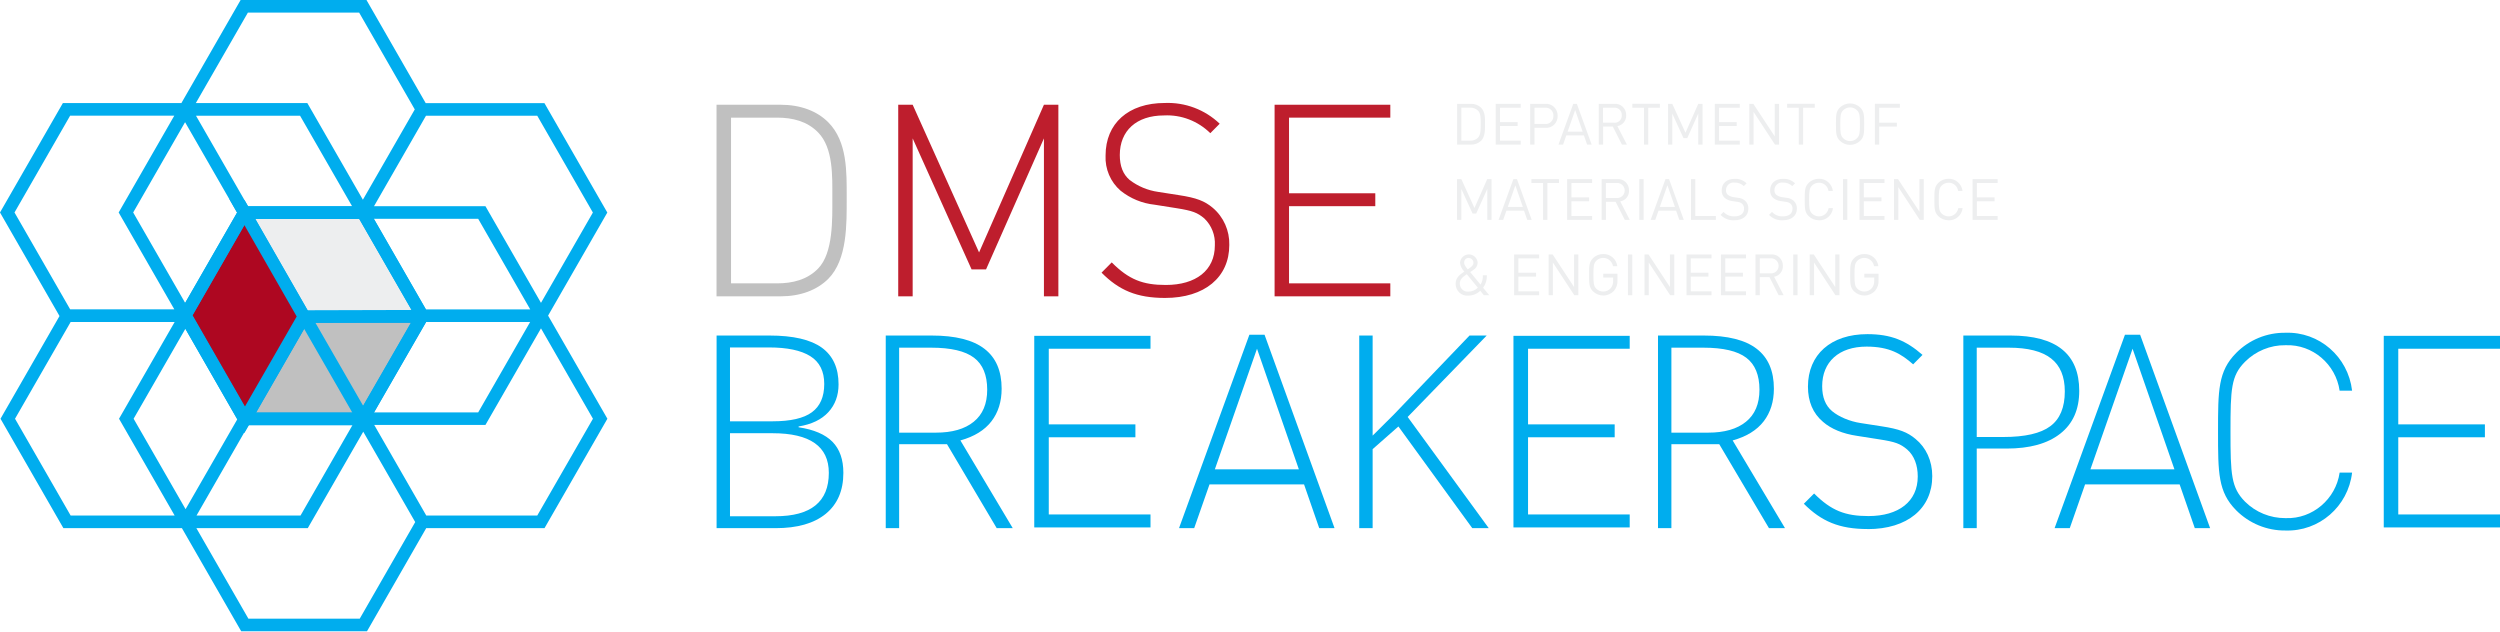
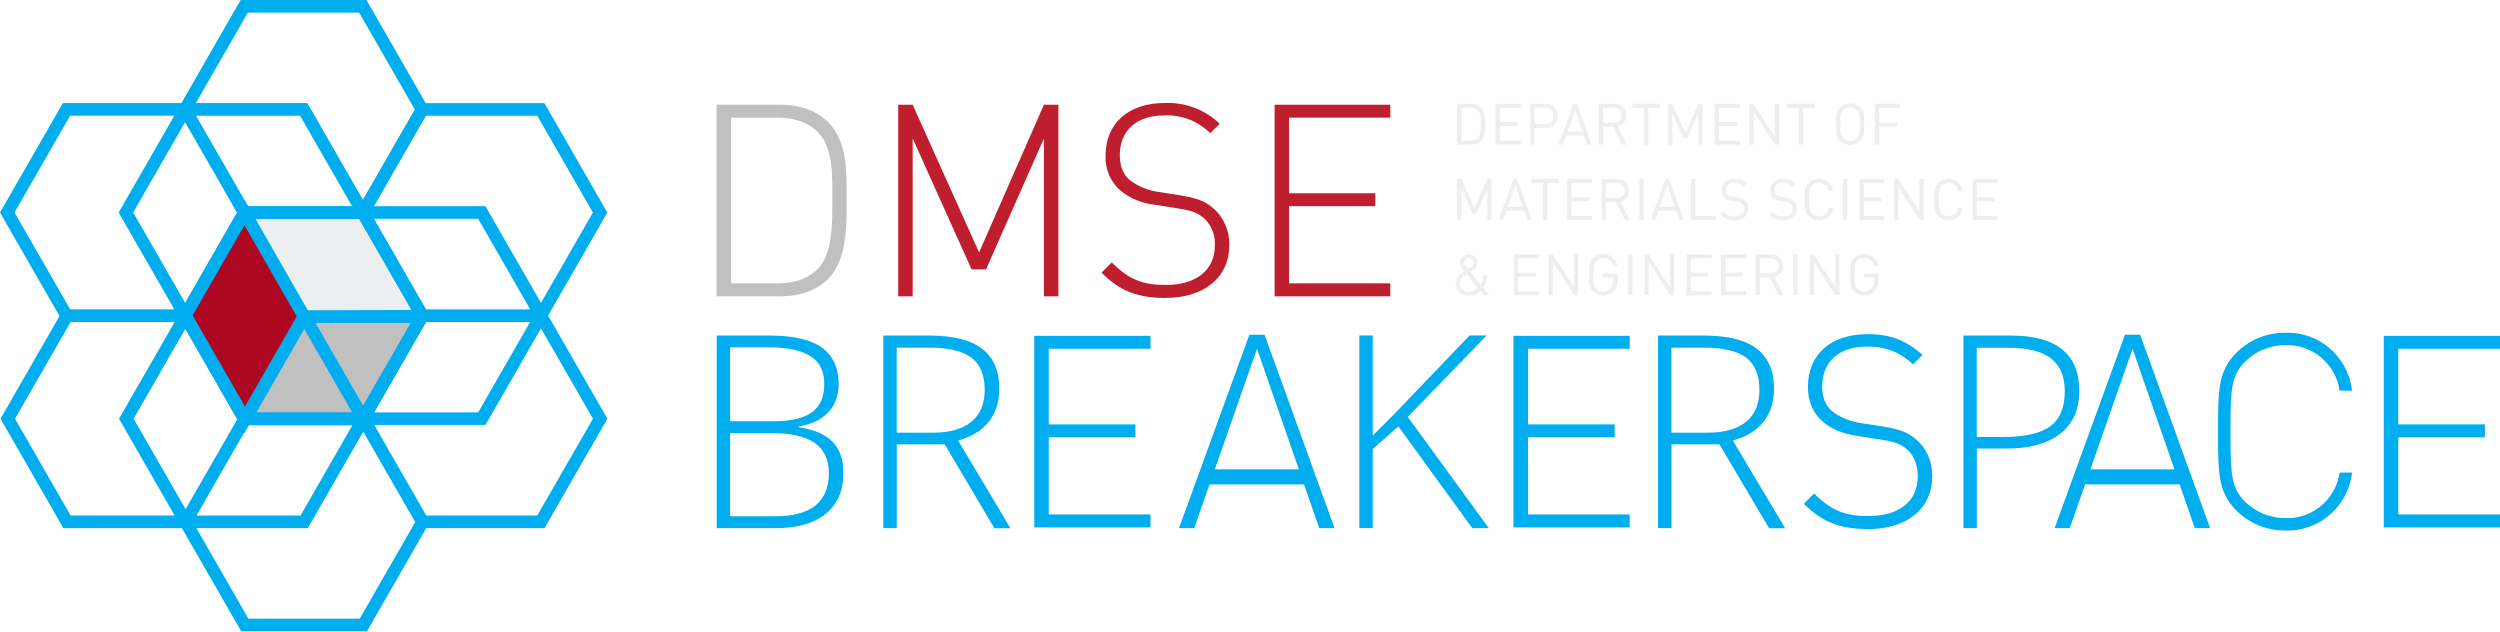
<svg xmlns="http://www.w3.org/2000/svg" id="full_logo" data-name="full logo" viewBox="0 0 341.09 86.13">
  <defs>
    <style>
-       .cls-1, .cls-2, .cls-3, .cls-4, .cls-5, .cls-6 {
-         fill: none;
+       .cls-1 {
+         fill: #ae0721;
      }

-       .cls-7, .cls-8, .cls-9, .cls-10, .cls-11 {
-         fill: #00adee;
+       .cls-1, .cls-2, .cls-3, .cls-4, .cls-5, .cls-6 {
+         stroke-width: 0px;
      }

-       .cls-7, .cls-2 {
-         letter-spacing: 0em;
-       }
- 
-       .cls-8 {
-         letter-spacing: 0em;
-       }
- 
-       .cls-12 {
-         font-family: OpenSans-Light, 'Open Sans';
-         font-size: 36.81px;
-         font-weight: 300;
+       .cls-2 {
+         fill: silver;
      }

      .cls-3 {
-         letter-spacing: .02em;
-       }
- 
-       .cls-9 {
-         letter-spacing: .02em;
+         fill: #be1e2d;
      }

      .cls-4 {
-         letter-spacing: -.02em;
-       }
- 
-       .cls-10 {
-         letter-spacing: -.06em;
-       }
- 
-       .cls-13 {
-         fill: #ae0721;
-       }
- 
-       .cls-13, .cls-14, .cls-15, .cls-16, .cls-17, .cls-11 {
-         stroke-width: 0px;
-       }
- 
-       .cls-14 {
-         fill: silver;
-       }
- 
-       .cls-15 {
-         fill: #be1e2d;
-       }
- 
-       .cls-16 {
        fill: #00a1ed;
      }

-       .cls-17 {
+       .cls-5 {
        fill: #edeeef;
      }

-       .cls-5 {
-         letter-spacing: -.03em;
-       }
- 
      .cls-6 {
-         letter-spacing: -.03em;
+         fill: #00adee;
      }
    </style>
  </defs>
  <g>
-     <polygon class="cls-14" points="33.38 57.26 33.42 57.15 49.53 57.15 57.59 43.19 41.47 43.19 33.38 57.26" />
-     <path class="cls-16" d="M34.93,56.29h14.11l7.06-12.25h-14.14l-7.04,12.25ZM50.03,58.01h-16.61v-.66l-.84-.4.24-.66h.12l8.03-13.97h17.11l.49.86-.24.43-8.3,14.39Z" />
-     <polygon class="cls-17" points="33.34 29 33.34 29 41.47 43.19 57.52 43.14 57.58 43.02 49.52 29 33.34 29" />
-     <path class="cls-11" d="M34.82,29.86l7.14,12.47,14.2-.04-7.14-12.42h-14.2ZM40.97,44.05l-9.69-16.91,2.24,1h16.49l8.56,14.89-.56.97-17.04.05Z" />
-     <polygon class="cls-13" points="33.34 28.99 25.25 43.06 33.38 57.26 41.47 43.18 33.34 28.99" />
-     <path class="cls-11" d="M26.24,43.06l7.14,12.47,7.1-12.35-7.14-12.47-7.1,12.35ZM33.33,59.08l-.71-1.43-8.35-14.58,9.08-15.79,9.12,15.92-9.13,15.89Z" />
-     <path class="cls-11" d="M32.83,0l-8.08,14.06H8.58L0,28.99l8.12,14.13L.07,57.13l8.58,14.93h16.17l8.09,14.07h17.16l8.08-14.07h16.14l8.58-14.93-8.08-14.05v-.02s0-.02,0-.02l8.07-14.04-8.58-14.93h-16.2L50,0h-17.16ZM33.82,1.72h15.18l7.59,13.21-7.08,12.32-7.58-13.19h-15.21l7.1-12.34ZM58.12,15.79h15.18l7.59,13.21-7.08,12.32-7.58-13.19h-15.2l7.09-12.34ZM26.74,15.79h14.2l7.1,12.35h-14.2l-7.1-12.35ZM1.98,28.99l7.59-13.21h14.21l-7.59,13.21,7.59,13.21h-14.21L1.98,28.99ZM18.17,28.99l7.08-12.32,7.09,12.33-7.08,12.32-7.09-12.33ZM51.01,29.85h14.23l7.1,12.36h-14.23l-7.1-12.36ZM26.28,43l7.55-13.13h15.18l7.59,13.21-7.06,12.27-7.31-12.71h-.02s-.01,0-.01,0l-1.49.86,7.35,12.78h-14.17l-7.62-13.27ZM58.12,43.93h14.21l-7.09,12.34h-14.21l7.09-12.34ZM2.05,57.13l7.59-13.2h14.19l-7.59,13.2,7.59,13.21h-14.19l-7.59-13.21ZM51.06,57.98h15.17l7.58-13.18,7.09,12.33-7.6,13.21h-15.14l-7.1-12.36ZM18.23,57.13l7.06-12.27,7.09,12.34-7.06,12.27-7.09-12.34ZM33.9,58h14.19l-7.09,12.34h-14.19l7.09-12.34ZM26.8,72.06h15.19l7.57-13.16,7.09,12.33-7.57,13.18h-15.19l-7.09-12.34Z" />
+     <polygon class="cls-2" points="33.38 57.26 33.42 57.15 49.53 57.15 57.59 43.19 41.47 43.19 33.38 57.26" />
+     <path class="cls-4" d="M34.93,56.29h14.11l7.06-12.25h-14.14l-7.04,12.25ZM50.03,58.01h-16.61v-.66l-.84-.4.24-.66h.12l8.03-13.97h17.11l.49.86-.24.43-8.3,14.39Z" />
+     <polygon class="cls-5" points="33.34 29 33.34 29 41.47 43.19 57.52 43.14 57.58 43.02 49.52 29 33.34 29" />
+     <path class="cls-6" d="M34.82,29.86l7.14,12.47,14.2-.04-7.14-12.42h-14.2ZM40.97,44.05l-9.69-16.91,2.24,1h16.49l8.56,14.89-.56.97-17.04.05Z" />
+     <polygon class="cls-1" points="33.34 28.99 25.25 43.06 33.38 57.26 41.47 43.18 33.34 28.99" />
+     <path class="cls-6" d="M26.24,43.06l7.14,12.47,7.1-12.35-7.14-12.47-7.1,12.35ZM33.33,59.08l-.71-1.43-8.35-14.58,9.08-15.79,9.12,15.92-9.13,15.89Z" />
+     <path class="cls-6" d="M32.83,0l-8.08,14.06H8.58L0,28.99l8.12,14.13L.07,57.13l8.58,14.93h16.17l8.09,14.07h17.16l8.08-14.07h16.14l8.58-14.93-8.08-14.05v-.02s0-.02,0-.02l8.07-14.04-8.58-14.93h-16.2L50,0h-17.16ZM33.82,1.72h15.18l7.59,13.21-7.08,12.32-7.58-13.19h-15.21l7.1-12.34ZM58.12,15.79h15.18l7.59,13.21-7.08,12.32-7.58-13.19h-15.2l7.09-12.34ZM26.74,15.79h14.2l7.1,12.35h-14.2l-7.1-12.35ZM1.98,28.99l7.59-13.21h14.21l-7.59,13.21,7.59,13.21h-14.21L1.98,28.99ZM18.17,28.99l7.08-12.32,7.09,12.33-7.08,12.32-7.09-12.33ZM51.01,29.85h14.23l7.1,12.36h-14.23l-7.1-12.36ZM26.28,43l7.55-13.13h15.18l7.59,13.21-7.06,12.27-7.31-12.71h-.02s-.01,0-.01,0l-1.49.86,7.35,12.78h-14.17l-7.62-13.27ZM58.12,43.93h14.21l-7.09,12.34h-14.21l7.09-12.34ZM2.05,57.13l7.59-13.2h14.19l-7.59,13.2,7.59,13.21h-14.19l-7.59-13.21ZM51.06,57.98h15.17l7.58-13.18,7.09,12.33-7.6,13.21h-15.14l-7.1-12.36ZM18.23,57.13l7.06-12.27,7.09,12.34-7.06,12.27-7.09-12.34ZM33.9,58h14.19l-7.09,12.34h-14.19l7.09-12.34ZM26.8,72.06h15.19l7.57-13.16,7.09,12.33-7.57,13.18h-15.19l-7.09-12.34Z" />
  </g>
  <g>
-     <path class="cls-14" d="M111.62,18.07c-1.5-1.54-3.51-2.02-5.59-2.02h-6.29v22.61h6.29c2.08,0,4.09-.48,5.59-2.02,2.08-2.13,1.94-6.76,1.94-9.65s.15-6.79-1.94-8.92M113.01,38.04c-1.54,1.54-3.8,2.39-6.51,2.39h-8.74V14.29h8.73c2.7,0,4.97.84,6.51,2.39,2.63,2.64,2.52,6.79,2.52,10.32s.11,8.41-2.52,11.05" />
-     <polygon class="cls-15" points="142.43 40.43 142.43 18.88 134.53 36.76 132.56 36.76 124.52 18.88 124.52 40.43 122.55 40.43 122.55 14.29 124.52 14.29 133.58 34.44 142.43 14.29 144.4 14.29 144.4 40.43 142.43 40.43" />
-     <path class="cls-15" d="M158.95,40.65c-3.87,0-6.29-1.06-8.66-3.45l1.39-1.4c2.34,2.35,4.24,3.08,7.38,3.08,4.09,0,6.69-1.98,6.69-5.4.08-1.38-.44-2.72-1.43-3.67-.95-.81-1.64-1.06-3.76-1.4l-3.03-.48c-1.69-.18-3.3-.84-4.64-1.91-1.38-1.19-2.14-2.97-2.05-4.81,0-4.37,3.11-7.16,8.08-7.16,2.77-.11,5.47.9,7.49,2.83l-1.28,1.29c-1.69-1.66-3.97-2.54-6.32-2.42-3.76,0-6.03,2.09-6.03,5.4,0,1.51.44,2.64,1.35,3.41,1.13.86,2.47,1.42,3.88,1.62l2.81.44c2.45.37,3.54.81,4.64,1.73,1.48,1.25,2.31,3.12,2.26,5.07,0,4.41-3.36,7.23-8.77,7.23" />
-     <polygon class="cls-15" points="173.9 40.43 173.9 14.29 189.69 14.29 189.69 16.05 175.87 16.05 175.87 26.37 187.64 26.37 187.64 28.13 175.87 28.13 175.87 38.66 189.69 38.66 189.69 40.43 173.9 40.43" />
-     <path class="cls-17" d="M201.66,15.1c-.29-.28-.68-.43-1.08-.41h-1.2v4.5h1.2c.4.02.79-.12,1.08-.41.38-.4.36-1.23.36-1.91s.02-1.38-.36-1.78M202.07,19.21c-.38.35-.88.54-1.39.52h-1.88v-5.56h1.88c.51-.02,1.01.16,1.39.52.57.58.54,1.43.54,2.2s.03,1.75-.54,2.33" />
-     <polygon class="cls-17" points="204.07 19.73 204.07 14.17 207.48 14.17 207.48 14.7 204.65 14.7 204.65 16.66 207.06 16.66 207.06 17.19 204.65 17.19 204.65 19.19 207.48 19.19 207.48 19.73 204.07 19.73" />
-     <path class="cls-17" d="M210.77,14.7h-1.41v2.21h1.41c.31.04.61-.06.84-.28.23-.21.34-.52.33-.83.02-.31-.1-.61-.33-.83-.23-.21-.53-.31-.84-.27M210.82,17.44h-1.46v2.29h-.59v-5.56h2.05c.45-.04.89.12,1.21.43.32.31.5.75.49,1.2.02.45-.16.89-.48,1.21-.32.31-.77.47-1.21.43" />
-     <path class="cls-17" d="M214.91,15.02l-1.03,2.94h2.05l-1.02-2.94ZM216.54,19.73l-.44-1.26h-2.4l-.44,1.26h-.63l2.02-5.56h.49l2.02,5.56h-.63Z" />
-     <path class="cls-17" d="M220.18,14.7h-1.47v2.04h1.47c.28.04.57-.05.78-.25.21-.2.33-.48.31-.77.01-.29-.1-.57-.31-.77-.21-.2-.5-.29-.78-.25M221.29,19.73l-1.25-2.47h-1.32v2.47h-.59v-5.56h2.11c.43-.04.85.1,1.16.4.31.3.48.71.47,1.15.03.73-.48,1.37-1.2,1.49l1.3,2.52h-.69Z" />
-     <polygon class="cls-17" points="224.88 14.7 224.88 19.73 224.3 19.73 224.3 14.7 222.71 14.7 222.71 14.16 226.47 14.16 226.47 14.7 224.88 14.7" />
-     <polygon class="cls-17" points="231.7 19.73 231.7 15.5 230.2 18.85 229.69 18.85 228.16 15.5 228.16 19.73 227.58 19.73 227.58 14.17 228.16 14.17 229.96 18.11 231.7 14.17 232.29 14.17 232.29 19.73 231.7 19.73" />
-     <polygon class="cls-17" points="233.96 19.73 233.96 14.17 237.37 14.17 237.37 14.7 234.54 14.7 234.54 16.66 236.95 16.66 236.95 17.19 234.54 17.19 234.54 19.19 237.37 19.19 237.37 19.73 233.96 19.73" />
-     <polygon class="cls-17" points="242.17 19.73 239.25 15.27 239.25 19.73 238.67 19.73 238.67 14.17 239.22 14.17 242.14 18.61 242.14 14.17 242.73 14.17 242.73 19.73 242.17 19.73" />
-     <polygon class="cls-17" points="246.01 14.7 246.01 19.73 245.42 19.73 245.42 14.7 243.83 14.7 243.83 14.16 247.6 14.16 247.6 14.7 246.01 14.7" />
-     <path class="cls-17" d="M253.37,15.05c-.52-.53-1.37-.53-1.9,0-.35.36-.39.73-.39,1.9s.04,1.54.39,1.9c.25.26.59.4.95.4s.7-.14.95-.4c.35-.36.39-.73.39-1.9s-.04-1.54-.39-1.9M253.82,19.19c-.78.77-2.03.77-2.81,0-.52-.52-.52-1.07-.52-2.25s0-1.73.52-2.25c.78-.77,2.03-.77,2.81,0,.52.52.52,1.07.52,2.25s0,1.73-.52,2.25" />
-     <polygon class="cls-17" points="256.39 14.7 256.39 16.74 258.8 16.74 258.8 17.27 256.39 17.27 256.39 19.73 255.8 19.73 255.8 14.16 259.21 14.16 259.21 14.7 256.39 14.7" />
-     <polygon class="cls-17" points="202.92 30 202.92 25.78 201.41 29.13 200.91 29.13 199.38 25.78 199.38 30 198.79 30 198.79 24.44 199.38 24.44 201.17 28.38 202.91 24.44 203.5 24.44 203.5 30 202.92 30" />
-     <path class="cls-17" d="M206.75,25.29l-1.03,2.94h2.05l-1.02-2.94ZM208.37,30l-.44-1.26h-2.4l-.44,1.26h-.63l2.02-5.56h.49l2.01,5.56h-.62Z" />
-     <polygon class="cls-17" points="211.12 24.97 211.12 30 210.53 30 210.53 24.97 208.94 24.97 208.94 24.44 212.7 24.44 212.7 24.97 211.12 24.97" />
-     <polygon class="cls-17" points="213.81 30 213.81 24.44 217.22 24.44 217.22 24.97 214.4 24.97 214.4 26.93 216.81 26.93 216.81 27.46 214.4 27.46 214.4 29.47 217.22 29.47 217.22 30 213.81 30" />
-     <path class="cls-17" d="M220.57,24.97h-1.47v2.04h1.47c.38.04.75-.15.95-.48.2-.33.2-.75,0-1.08s-.57-.52-.95-.48M221.68,30l-1.25-2.47h-1.32v2.47h-.59v-5.56h2.11c.43-.04.85.1,1.16.4.31.3.48.71.47,1.15.03.73-.48,1.37-1.2,1.49l1.3,2.52h-.69Z" />
-     <rect class="cls-17" x="223.66" y="24.44" width=".59" height="5.56" />
-     <path class="cls-17" d="M227.49,25.29l-1.03,2.94h2.06l-1.02-2.94ZM229.12,30l-.44-1.26h-2.4l-.44,1.26h-.63l2.02-5.56h.49l2.01,5.56h-.62Z" />
-     <polygon class="cls-17" points="230.71 30 230.71 24.44 231.3 24.44 231.3 29.47 234.11 29.47 234.11 30 230.71 30" />
-     <path class="cls-17" d="M236.63,30.05c-.7.05-1.39-.22-1.88-.73l.4-.41c.38.42.93.64,1.5.61.81,0,1.3-.38,1.3-1.03.02-.26-.08-.51-.26-.69-.2-.17-.46-.26-.72-.27l-.64-.1c-.37-.04-.72-.19-1.01-.42-.29-.27-.44-.65-.42-1.04,0-.94.67-1.57,1.76-1.57.61-.03,1.2.19,1.64.61l-.38.38c-.34-.33-.81-.5-1.28-.48-.29-.04-.59.05-.81.25-.22.2-.35.49-.34.78-.02.24.07.48.25.64.22.16.47.27.74.31l.6.09c.37.02.72.16,1,.39.31.28.48.68.46,1.1,0,.98-.75,1.58-1.9,1.58" />
-     <path class="cls-17" d="M243.24,30.05c-.7.05-1.39-.22-1.88-.73l.4-.41c.38.42.93.64,1.5.61.81,0,1.3-.38,1.3-1.03.02-.26-.08-.51-.26-.69-.2-.17-.46-.26-.72-.27l-.64-.1c-.37-.04-.72-.19-1.01-.42-.29-.27-.44-.65-.42-1.04,0-.94.67-1.57,1.76-1.57.61-.03,1.2.19,1.64.61l-.38.38c-.34-.33-.81-.5-1.28-.48-.29-.04-.59.05-.81.25-.22.2-.35.48-.34.78-.02.24.07.48.25.64.22.16.47.27.74.31l.6.09c.37.02.72.16,1.01.39.31.28.48.68.46,1.1,0,.98-.75,1.58-1.9,1.58" />
-     <path class="cls-17" d="M248.16,30.05c-.53,0-1.03-.2-1.41-.58-.52-.52-.52-1.07-.52-2.25s0-1.73.52-2.25c.37-.38.88-.58,1.41-.58.96-.03,1.79.69,1.91,1.66h-.6c-.09-.65-.65-1.14-1.3-1.12-.36,0-.7.14-.95.39-.35.36-.39.74-.39,1.91s.04,1.55.39,1.9c.36.35.88.48,1.35.33.48-.15.83-.56.92-1.06h.59c-.11.97-.94,1.69-1.91,1.66" />
-     <rect class="cls-17" x="251.45" y="24.44" width=".59" height="5.56" />
-     <polygon class="cls-17" points="253.7 30 253.7 24.44 257.11 24.44 257.11 24.97 254.29 24.97 254.29 26.93 256.7 26.93 256.7 27.46 254.29 27.46 254.29 29.47 257.11 29.47 257.11 30 253.7 30" />
-     <polygon class="cls-17" points="261.92 30 259 25.54 259 30 258.41 30 258.41 24.44 258.96 24.44 261.88 28.88 261.88 24.44 262.47 24.44 262.47 30 261.92 30" />
-     <path class="cls-17" d="M265.85,30.05c-.53,0-1.04-.2-1.41-.58-.52-.52-.52-1.07-.52-2.25s0-1.73.52-2.25c.37-.38.88-.58,1.41-.58.96-.03,1.79.69,1.91,1.66h-.6c-.09-.65-.65-1.14-1.3-1.12-.36,0-.7.14-.95.39-.35.36-.39.74-.39,1.91s.04,1.55.39,1.9c.36.35.88.48,1.35.33.48-.15.83-.56.92-1.06h.59c-.11.97-.94,1.69-1.91,1.66" />
-     <polygon class="cls-17" points="269.13 30 269.13 24.44 272.55 24.44 272.55 24.97 269.72 24.97 269.72 26.93 272.13 26.93 272.13 27.46 269.72 27.46 269.72 29.47 272.55 29.47 272.55 30 269.13 30" />
-     <path class="cls-17" d="M200.4,35.18c-.17,0-.34.06-.46.18-.12.12-.18.29-.18.47,0,.26.13.47.49.92.09-.06.29-.2.29-.2.25-.18.49-.37.49-.69,0-.18-.06-.35-.19-.47-.12-.13-.29-.19-.46-.19M200.11,37.42c-.47.33-.94.64-.94,1.27,0,.31.11.6.34.81.22.21.52.32.82.29.49,0,.95-.19,1.3-.54l-1.51-1.84ZM202.45,40.28l-.49-.61c-.43.43-1.02.66-1.62.66-.45.05-.9-.1-1.23-.41-.33-.31-.52-.75-.51-1.21,0-.84.59-1.26,1.19-1.66-.33-.32-.55-.75-.59-1.21.05-.64.58-1.13,1.21-1.13.63,0,1.16.5,1.2,1.14-.02.42-.25.79-.61.99,0,0-.28.19-.41.28l1.41,1.71c.24-.38.34-.83.31-1.27h.55c.03.61-.15,1.21-.51,1.7l.84,1.02h-.73Z" />
-     <polygon class="cls-17" points="206.58 40.28 206.58 34.72 209.99 34.72 209.99 35.25 207.16 35.25 207.16 37.21 209.57 37.21 209.57 37.74 207.16 37.74 207.16 39.75 209.99 39.75 209.99 40.28 206.58 40.28" />
-     <polygon class="cls-17" points="214.79 40.28 211.87 35.82 211.87 40.28 211.29 40.28 211.29 34.72 211.84 34.72 214.76 39.16 214.76 34.72 215.34 34.72 215.34 40.28 214.79 40.28" />
-     <path class="cls-17" d="M220.2,39.68c-.37.4-.88.63-1.42.64-.54.01-1.06-.2-1.45-.58-.52-.52-.52-1.07-.52-2.25s0-1.73.52-2.25c.37-.38.88-.59,1.41-.58.97-.03,1.8.69,1.92,1.66h-.59c-.09-.5-.44-.91-.92-1.07-.48-.15-1.01-.03-1.36.33-.35.36-.39.73-.39,1.9s.04,1.55.39,1.91c.25.25.59.39.95.39.4,0,.78-.17,1.04-.48.22-.29.33-.64.31-1.01v-.42h-1.35v-.52h1.94v.88c.04.52-.13,1.04-.47,1.44" />
-     <rect class="cls-17" x="222.11" y="34.72" width=".59" height="5.56" />
-     <polygon class="cls-17" points="227.87 40.28 224.95 35.82 224.95 40.28 224.37 40.28 224.37 34.72 224.92 34.72 227.84 39.16 227.84 34.72 228.43 34.72 228.43 40.28 227.87 40.28" />
-     <polygon class="cls-17" points="230.1 40.28 230.1 34.72 233.51 34.72 233.51 35.25 230.68 35.25 230.68 37.21 233.09 37.21 233.09 37.74 230.68 37.74 230.68 39.75 233.51 39.75 233.51 40.28 230.1 40.28" />
-     <polygon class="cls-17" points="234.8 40.28 234.8 34.72 238.22 34.72 238.22 35.25 235.39 35.25 235.39 37.21 237.8 37.21 237.8 37.74 235.39 37.74 235.39 39.75 238.22 39.75 238.22 40.28 234.8 40.28" />
-     <path class="cls-17" d="M241.57,35.25h-1.47v2.04h1.47c.38.04.75-.15.95-.48.2-.33.2-.75,0-1.08-.2-.33-.57-.52-.95-.48M242.67,40.28l-1.25-2.47h-1.32v2.47h-.59v-5.56h2.11c.43-.04.85.1,1.16.4.31.3.48.71.47,1.15.03.73-.48,1.37-1.2,1.49l1.3,2.52h-.69Z" />
-     <rect class="cls-17" x="244.66" y="34.72" width=".59" height="5.56" />
-     <polygon class="cls-17" points="250.42 40.28 247.5 35.82 247.5 40.28 246.91 40.28 246.91 34.72 247.47 34.72 250.39 39.16 250.39 34.72 250.97 34.72 250.97 40.28 250.42 40.28" />
-     <path class="cls-17" d="M255.82,39.68c-.37.4-.88.63-1.42.64-.54.01-1.06-.2-1.45-.58-.52-.52-.52-1.07-.52-2.25s0-1.73.52-2.25c.37-.38.88-.59,1.41-.58.97-.03,1.8.69,1.92,1.66h-.59c-.09-.5-.44-.91-.92-1.07-.48-.15-1.01-.03-1.36.33-.35.36-.39.73-.39,1.9s.04,1.55.39,1.91c.25.25.59.39.95.39.4,0,.78-.17,1.04-.48.22-.29.33-.64.31-1.01v-.42h-1.35v-.52h1.94v.88c.04.52-.13,1.04-.47,1.44" />
+     <path class="cls-2" d="M111.62,18.07c-1.5-1.54-3.51-2.02-5.59-2.02h-6.29v22.61h6.29c2.08,0,4.09-.48,5.59-2.02,2.08-2.13,1.94-6.76,1.94-9.65s.15-6.79-1.94-8.92M113.01,38.04c-1.54,1.54-3.8,2.39-6.51,2.39h-8.74V14.29h8.73c2.7,0,4.97.84,6.51,2.39,2.63,2.64,2.52,6.79,2.52,10.32s.11,8.41-2.52,11.05" />
+     <polygon class="cls-3" points="142.43 40.43 142.43 18.88 134.53 36.76 132.56 36.76 124.52 18.88 124.52 40.43 122.55 40.43 122.55 14.29 124.52 14.29 133.58 34.44 142.43 14.29 144.4 14.29 144.4 40.43 142.43 40.43" />
+     <path class="cls-3" d="M158.95,40.65c-3.87,0-6.29-1.06-8.66-3.45l1.39-1.4c2.34,2.35,4.24,3.08,7.38,3.08,4.09,0,6.69-1.98,6.69-5.4.08-1.38-.44-2.72-1.43-3.67-.95-.81-1.64-1.06-3.76-1.4l-3.03-.48c-1.69-.18-3.3-.84-4.64-1.91-1.38-1.19-2.14-2.97-2.05-4.81,0-4.37,3.11-7.16,8.08-7.16,2.77-.11,5.47.9,7.49,2.83l-1.28,1.29c-1.69-1.66-3.97-2.54-6.32-2.42-3.76,0-6.03,2.09-6.03,5.4,0,1.51.44,2.64,1.35,3.41,1.13.86,2.47,1.42,3.88,1.62l2.81.44c2.45.37,3.54.81,4.64,1.73,1.48,1.25,2.31,3.12,2.26,5.07,0,4.41-3.36,7.23-8.77,7.23" />
+     <polygon class="cls-3" points="173.9 40.43 173.9 14.29 189.69 14.29 189.69 16.05 175.87 16.05 175.87 26.37 187.64 26.37 187.64 28.13 175.87 28.13 175.87 38.66 189.69 38.66 189.69 40.43 173.9 40.43" />
+     <path class="cls-5" d="M201.66,15.1c-.29-.28-.68-.43-1.08-.41h-1.2v4.5h1.2c.4.02.79-.12,1.08-.41.38-.4.36-1.23.36-1.91s.02-1.38-.36-1.78M202.07,19.21c-.38.35-.88.54-1.39.52h-1.88v-5.56h1.88c.51-.02,1.01.16,1.39.52.57.58.54,1.43.54,2.2s.03,1.75-.54,2.33" />
+     <polygon class="cls-5" points="204.07 19.73 204.07 14.17 207.48 14.17 207.48 14.7 204.65 14.7 204.65 16.66 207.06 16.66 207.06 17.19 204.65 17.19 204.65 19.19 207.48 19.19 207.48 19.73 204.07 19.73" />
+     <path class="cls-5" d="M210.77,14.7h-1.41v2.21h1.41c.31.04.61-.06.84-.28.23-.21.34-.52.33-.83.02-.31-.1-.61-.33-.83-.23-.21-.53-.31-.84-.27M210.82,17.44h-1.46v2.29h-.59v-5.56h2.05c.45-.04.89.12,1.21.43.32.31.5.75.49,1.2.02.45-.16.89-.48,1.21-.32.31-.77.47-1.21.43" />
+     <path class="cls-5" d="M214.91,15.02l-1.03,2.94h2.05l-1.02-2.94ZM216.54,19.73l-.44-1.26h-2.4l-.44,1.26h-.63l2.02-5.56h.49l2.02,5.56h-.63Z" />
+     <path class="cls-5" d="M220.18,14.7h-1.47v2.04h1.47c.28.04.57-.05.78-.25.21-.2.33-.48.31-.77.01-.29-.1-.57-.31-.77-.21-.2-.5-.29-.78-.25M221.29,19.73l-1.25-2.47h-1.32v2.47h-.59v-5.56h2.11c.43-.04.85.1,1.16.4.31.3.48.71.47,1.15.03.73-.48,1.37-1.2,1.49l1.3,2.52h-.69Z" />
+     <polygon class="cls-5" points="224.88 14.7 224.88 19.73 224.3 19.73 224.3 14.7 222.71 14.7 222.71 14.16 226.47 14.16 226.47 14.7 224.88 14.7" />
+     <polygon class="cls-5" points="231.7 19.73 231.7 15.5 230.2 18.85 229.69 18.85 228.16 15.5 228.16 19.73 227.58 19.73 227.58 14.17 228.16 14.17 229.96 18.11 231.7 14.17 232.29 14.17 232.29 19.73 231.7 19.73" />
+     <polygon class="cls-5" points="233.96 19.73 233.96 14.17 237.37 14.17 237.37 14.7 234.54 14.7 234.54 16.66 236.95 16.66 236.95 17.19 234.54 17.19 234.54 19.19 237.37 19.19 237.37 19.73 233.96 19.73" />
+     <polygon class="cls-5" points="242.17 19.73 239.25 15.27 239.25 19.73 238.67 19.73 238.67 14.17 239.22 14.17 242.14 18.61 242.14 14.17 242.73 14.17 242.73 19.73 242.17 19.73" />
+     <polygon class="cls-5" points="246.01 14.7 246.01 19.73 245.42 19.73 245.42 14.7 243.83 14.7 243.83 14.16 247.6 14.16 247.6 14.7 246.01 14.7" />
+     <path class="cls-5" d="M253.37,15.05c-.52-.53-1.37-.53-1.9,0-.35.36-.39.73-.39,1.9s.04,1.54.39,1.9c.25.26.59.4.95.4s.7-.14.95-.4c.35-.36.39-.73.39-1.9s-.04-1.54-.39-1.9M253.82,19.19c-.78.77-2.03.77-2.81,0-.52-.52-.52-1.07-.52-2.25s0-1.73.52-2.25c.78-.77,2.03-.77,2.81,0,.52.52.52,1.07.52,2.25s0,1.73-.52,2.25" />
+     <polygon class="cls-5" points="256.39 14.7 256.39 16.74 258.8 16.74 258.8 17.27 256.39 17.27 256.39 19.73 255.8 19.73 255.8 14.16 259.21 14.16 259.21 14.7 256.39 14.7" />
+     <polygon class="cls-5" points="202.92 30 202.92 25.78 201.41 29.13 200.91 29.13 199.38 25.78 199.38 30 198.79 30 198.79 24.44 199.38 24.44 201.17 28.38 202.91 24.44 203.5 24.44 203.5 30 202.92 30" />
+     <path class="cls-5" d="M206.75,25.29l-1.03,2.94h2.05l-1.02-2.94ZM208.37,30l-.44-1.26h-2.4l-.44,1.26h-.63l2.02-5.56h.49l2.01,5.56h-.62Z" />
+     <polygon class="cls-5" points="211.12 24.97 211.12 30 210.53 30 210.53 24.97 208.94 24.97 208.94 24.44 212.7 24.44 212.7 24.97 211.12 24.97" />
+     <polygon class="cls-5" points="213.81 30 213.81 24.44 217.22 24.44 217.22 24.97 214.4 24.97 214.4 26.93 216.81 26.93 216.81 27.46 214.4 27.46 214.4 29.47 217.22 29.47 217.22 30 213.81 30" />
+     <path class="cls-5" d="M220.57,24.97h-1.47v2.04h1.47c.38.04.75-.15.95-.48.2-.33.2-.75,0-1.08s-.57-.52-.95-.48M221.68,30l-1.25-2.47h-1.32v2.47h-.59v-5.56h2.11c.43-.04.85.1,1.16.4.31.3.48.71.47,1.15.03.73-.48,1.37-1.2,1.49l1.3,2.52h-.69Z" />
+     <rect class="cls-5" x="223.66" y="24.44" width=".59" height="5.56" />
+     <path class="cls-5" d="M227.49,25.29l-1.03,2.94h2.06l-1.02-2.94ZM229.12,30l-.44-1.26h-2.4l-.44,1.26h-.63l2.02-5.56h.49l2.01,5.56h-.62Z" />
+     <polygon class="cls-5" points="230.71 30 230.71 24.44 231.3 24.44 231.3 29.47 234.11 29.47 234.11 30 230.71 30" />
+     <path class="cls-5" d="M236.63,30.05c-.7.05-1.39-.22-1.88-.73l.4-.41c.38.42.93.64,1.5.61.81,0,1.3-.38,1.3-1.03.02-.26-.08-.51-.26-.69-.2-.17-.46-.26-.72-.27l-.64-.1c-.37-.04-.72-.19-1.01-.42-.29-.27-.44-.65-.42-1.04,0-.94.67-1.57,1.76-1.57.61-.03,1.2.19,1.64.61l-.38.38c-.34-.33-.81-.5-1.28-.48-.29-.04-.59.05-.81.25-.22.2-.35.49-.34.78-.02.24.07.48.25.64.22.16.47.27.74.31l.6.09c.37.02.72.16,1,.39.31.28.48.68.46,1.1,0,.98-.75,1.58-1.9,1.58" />
+     <path class="cls-5" d="M243.24,30.05c-.7.05-1.39-.22-1.88-.73l.4-.41c.38.42.93.64,1.5.61.81,0,1.3-.38,1.3-1.03.02-.26-.08-.51-.26-.69-.2-.17-.46-.26-.72-.27l-.64-.1c-.37-.04-.72-.19-1.01-.42-.29-.27-.44-.65-.42-1.04,0-.94.67-1.57,1.76-1.57.61-.03,1.2.19,1.64.61l-.38.38c-.34-.33-.81-.5-1.28-.48-.29-.04-.59.05-.81.25-.22.2-.35.48-.34.78-.02.24.07.48.25.64.22.16.47.27.74.31l.6.09c.37.02.72.16,1.01.39.31.28.48.68.46,1.1,0,.98-.75,1.58-1.9,1.58" />
+     <path class="cls-5" d="M248.16,30.05c-.53,0-1.03-.2-1.41-.58-.52-.52-.52-1.07-.52-2.25s0-1.73.52-2.25c.37-.38.88-.58,1.41-.58.96-.03,1.79.69,1.91,1.66h-.6c-.09-.65-.65-1.14-1.3-1.12-.36,0-.7.14-.95.39-.35.36-.39.74-.39,1.91s.04,1.55.39,1.9c.36.35.88.48,1.35.33.48-.15.83-.56.92-1.06h.59c-.11.97-.94,1.69-1.91,1.66" />
+     <rect class="cls-5" x="251.45" y="24.44" width=".59" height="5.56" />
+     <polygon class="cls-5" points="253.7 30 253.7 24.44 257.11 24.44 257.11 24.97 254.29 24.97 254.29 26.93 256.7 26.93 256.7 27.46 254.29 27.46 254.29 29.47 257.11 29.47 257.11 30 253.7 30" />
+     <polygon class="cls-5" points="261.92 30 259 25.54 259 30 258.41 30 258.41 24.44 258.96 24.44 261.88 28.88 261.88 24.44 262.47 24.44 262.47 30 261.92 30" />
+     <path class="cls-5" d="M265.85,30.05c-.53,0-1.04-.2-1.41-.58-.52-.52-.52-1.07-.52-2.25s0-1.73.52-2.25c.37-.38.88-.58,1.41-.58.96-.03,1.79.69,1.91,1.66h-.6c-.09-.65-.65-1.14-1.3-1.12-.36,0-.7.14-.95.39-.35.36-.39.74-.39,1.91s.04,1.55.39,1.9c.36.35.88.48,1.35.33.48-.15.83-.56.92-1.06h.59c-.11.97-.94,1.69-1.91,1.66" />
+     <polygon class="cls-5" points="269.13 30 269.13 24.44 272.55 24.44 272.55 24.97 269.72 24.97 269.72 26.93 272.13 26.93 272.13 27.46 269.72 27.46 269.72 29.47 272.55 29.47 272.55 30 269.13 30" />
+     <path class="cls-5" d="M200.4,35.18c-.17,0-.34.06-.46.18-.12.12-.18.29-.18.47,0,.26.13.47.49.92.09-.06.29-.2.29-.2.25-.18.49-.37.49-.69,0-.18-.06-.35-.19-.47-.12-.13-.29-.19-.46-.19M200.11,37.42c-.47.33-.94.64-.94,1.27,0,.31.11.6.34.81.22.21.52.32.82.29.49,0,.95-.19,1.3-.54l-1.51-1.84ZM202.45,40.28l-.49-.61c-.43.43-1.02.66-1.62.66-.45.05-.9-.1-1.23-.41-.33-.31-.52-.75-.51-1.21,0-.84.59-1.26,1.19-1.66-.33-.32-.55-.75-.59-1.21.05-.64.58-1.13,1.21-1.13.63,0,1.16.5,1.2,1.14-.02.42-.25.79-.61.99,0,0-.28.19-.41.28l1.41,1.71c.24-.38.34-.83.31-1.27h.55c.03.61-.15,1.21-.51,1.7l.84,1.02h-.73Z" />
+     <polygon class="cls-5" points="206.58 40.28 206.58 34.72 209.99 34.72 209.99 35.25 207.16 35.25 207.16 37.21 209.57 37.21 209.57 37.74 207.16 37.74 207.16 39.75 209.99 39.75 209.99 40.28 206.58 40.28" />
+     <polygon class="cls-5" points="214.79 40.28 211.87 35.82 211.87 40.28 211.29 40.28 211.29 34.72 211.84 34.72 214.76 39.16 214.76 34.72 215.34 34.72 215.34 40.28 214.79 40.28" />
+     <path class="cls-5" d="M220.2,39.68c-.37.4-.88.63-1.42.64-.54.01-1.06-.2-1.45-.58-.52-.52-.52-1.07-.52-2.25s0-1.73.52-2.25c.37-.38.88-.59,1.41-.58.97-.03,1.8.69,1.92,1.66h-.59c-.09-.5-.44-.91-.92-1.07-.48-.15-1.01-.03-1.36.33-.35.36-.39.73-.39,1.9s.04,1.55.39,1.91c.25.25.59.39.95.39.4,0,.78-.17,1.04-.48.22-.29.33-.64.31-1.01v-.42h-1.35v-.52h1.94v.88c.04.52-.13,1.04-.47,1.44" />
+     <rect class="cls-5" x="222.11" y="34.72" width=".59" height="5.56" />
+     <polygon class="cls-5" points="227.87 40.28 224.95 35.82 224.95 40.28 224.37 40.28 224.37 34.72 224.92 34.72 227.84 39.16 227.84 34.72 228.43 34.72 228.43 40.28 227.87 40.28" />
+     <polygon class="cls-5" points="230.1 40.28 230.1 34.72 233.51 34.72 233.51 35.25 230.68 35.25 230.68 37.21 233.09 37.21 233.09 37.74 230.68 37.74 230.68 39.75 233.51 39.75 233.51 40.28 230.1 40.28" />
+     <polygon class="cls-5" points="234.8 40.28 234.8 34.72 238.22 34.72 238.22 35.25 235.39 35.25 235.39 37.21 237.8 37.21 237.8 37.74 235.39 37.74 235.39 39.75 238.22 39.75 238.22 40.28 234.8 40.28" />
+     <path class="cls-5" d="M241.57,35.25h-1.47v2.04h1.47c.38.04.75-.15.95-.48.2-.33.2-.75,0-1.08-.2-.33-.57-.52-.95-.48M242.67,40.28l-1.25-2.47h-1.32v2.47h-.59v-5.56h2.11c.43-.04.85.1,1.16.4.31.3.48.71.47,1.15.03.73-.48,1.37-1.2,1.49l1.3,2.52h-.69Z" />
+     <rect class="cls-5" x="244.66" y="34.72" width=".59" height="5.56" />
+     <polygon class="cls-5" points="250.42 40.28 247.5 35.82 247.5 40.28 246.91 40.28 246.91 34.72 247.47 34.72 250.39 39.16 250.39 34.72 250.97 34.72 250.97 40.28 250.42 40.28" />
+     <path class="cls-5" d="M255.82,39.68c-.37.4-.88.63-1.42.64-.54.01-1.06-.2-1.45-.58-.52-.52-.52-1.07-.52-2.25s0-1.73.52-2.25c.37-.38.88-.59,1.41-.58.97-.03,1.8.69,1.92,1.66h-.59c-.09-.5-.44-.91-.92-1.07-.48-.15-1.01-.03-1.36.33-.35.36-.39.73-.39,1.9s.04,1.55.39,1.91c.25.25.59.39.95.39.4,0,.78-.17,1.04-.48.22-.29.33-.64.31-1.01v-.42h-1.35v-.52h1.94v.88c.04.52-.13,1.04-.47,1.44" />
  </g>
  <g>
-     <text class="cls-12" transform="translate(94.05 72.06)">
-       <tspan class="cls-8" x="0" y="0">BR</tspan>
-       <tspan class="cls-3" x="44.28" y="0">E</tspan>
-       <tspan class="cls-2" x="65.48" y="0">A</tspan>
-       <tspan class="cls-7" x="87.68" y="0">K</tspan>
-       <tspan class="cls-5" x="109.18" y="0">E</tspan>
-       <tspan class="cls-9" x="128.44" y="0">R</tspan>
-       <tspan class="cls-4" x="150.88" y="0">S</tspan>
-       <tspan class="cls-10" x="170.1" y="0">P</tspan>
-       <tspan class="cls-6" x="189.25" y="0">A</tspan>
-       <tspan class="cls-1" x="210.41" y="0" xml:space="preserve">C  E</tspan>
-     </text>
-     <path class="cls-11" d="M254.81,72.18c-3.89,0-6.31-1.06-8.7-3.45l1.4-1.4c2.35,2.35,4.26,3.08,7.42,3.08,4.11,0,6.72-1.98,6.72-5.4,0-1.54-.48-2.83-1.43-3.67-.95-.81-1.65-1.06-3.78-1.39l-3.05-.48c-1.98-.29-3.56-.95-4.66-1.91-1.39-1.17-2.06-2.79-2.06-4.81,0-4.37,3.12-7.16,8.11-7.16,3.23,0,5.29.88,7.52,2.83l-1.28,1.29c-1.62-1.43-3.23-2.42-6.35-2.42-3.78,0-6.06,2.09-6.06,5.4,0,1.5.44,2.64,1.36,3.41.92.77,2.42,1.4,3.89,1.62l2.83.44c2.46.37,3.56.81,4.66,1.73,1.43,1.17,2.28,2.97,2.28,5.07,0,4.41-3.38,7.23-8.81,7.23" />
-     <polygon class="cls-11" points="141.11 71.96 141.11 45.82 156.97 45.82 156.97 47.58 143.09 47.58 143.09 57.9 154.91 57.9 154.91 59.66 143.09 59.66 143.09 70.19 156.97 70.19 156.97 71.96 141.11 71.96" />
-     <polygon class="cls-11" points="206.49 71.96 206.49 45.82 222.35 45.82 222.35 47.58 208.48 47.58 208.48 57.9 220.3 57.9 220.3 59.66 208.48 59.66 208.48 70.19 222.35 70.19 222.35 71.96 206.49 71.96" />
-     <polygon class="cls-11" points="325.23 71.96 325.23 45.82 341.09 45.82 341.09 47.58 327.21 47.58 327.21 57.9 339.03 57.9 339.03 59.66 327.21 59.66 327.21 70.19 341.09 70.19 341.09 71.96 325.23 71.96" />
-     <path class="cls-11" d="M319.21,53.3h1.7c-.54-4.63-4.49-8.07-9.1-7.9-2.52-.03-4.94.96-6.72,2.76-2.47,2.5-2.47,5.1-2.47,10.73s0,8.23,2.47,10.73c1.78,1.79,4.21,2.79,6.72,2.76,4.6.16,8.56-3.27,9.1-7.9h-1.7c-.52,3.62-3.71,6.34-7.33,6.21h-.04s-.04,0-.04,0c-2.05.01-4.05-.8-5.5-2.25-1.89-1.92-1.98-3.69-1.98-9.54s.08-7.63,1.98-9.54c1.45-1.46,3.47-2.29,5.5-2.26h.04s.04,0,.04,0c3.64-.13,6.81,2.59,7.33,6.21Z" />
-     <path class="cls-11" d="M299.45,72.06l-2.07-5.97h-12.9l-2.09,5.97h-2.07l9.6-26.39h2.07l9.55,26.39h-2.09ZM290.96,47.58l-5.75,16.45h11.46l-5.71-16.45Z" />
-     <path class="cls-11" d="M179.99,72.06l-2.07-5.97h-12.9l-2.09,5.97h-2.07l9.6-26.39h2.07l9.55,26.39h-2.09ZM171.5,47.58l-5.75,16.45h11.46l-5.71-16.45Z" />
+     <path class="cls-6" d="M97.78,45.78h7.21c3.25,0,5.63.55,7.15,1.65,1.52,1.1,2.28,2.77,2.28,5,0,1.52-.46,2.79-1.39,3.8-.93,1.01-2.29,1.66-4.07,1.95v.11c2.1.31,3.64.97,4.63,1.99.99,1.01,1.48,2.42,1.48,4.23,0,2.42-.8,4.28-2.41,5.59-1.61,1.31-3.88,1.96-6.83,1.96h-8.05v-26.28ZM99.61,57.48h5.79c2.47,0,4.26-.41,5.38-1.23,1.12-.82,1.68-2.11,1.68-3.86s-.63-3.02-1.9-3.81-3.15-1.19-5.65-1.19h-5.3v10.08ZM99.61,59.1v11.34h6.18c4.86,0,7.3-1.98,7.3-5.93,0-3.61-2.56-5.41-7.69-5.41h-5.79Z" />
+     <path class="cls-6" d="M122.35,60.61v11.45h-1.83v-26.28h6.25c3.26,0,5.67.6,7.23,1.81s2.34,3.02,2.34,5.44c0,1.76-.46,3.25-1.39,4.46-.93,1.21-2.34,2.08-4.23,2.61l7.14,11.97h-2.19l-6.78-11.45h-6.52ZM122.35,59.03h5.01c2.22,0,3.94-.49,5.16-1.48,1.22-.99,1.83-2.45,1.83-4.38s-.6-3.46-1.8-4.37-3.15-1.37-5.86-1.37h-4.35v11.59Z" />
+     <path class="cls-6" d="M203.12,72.06h-2.25l-10.08-13.88-3.5,3.09v10.78h-1.83v-26.28h1.83v13.66l2.91-2.91,10.3-10.75h2.34l-10.77,11.11,11.05,15.17Z" />
+     <path class="cls-6" d="M228.05,60.61v11.45h-1.83v-26.28h6.25c3.26,0,5.67.6,7.23,1.81s2.34,3.02,2.34,5.44c0,1.76-.46,3.25-1.39,4.46-.93,1.21-2.34,2.08-4.23,2.61l7.14,11.97h-2.19l-6.78-11.45h-6.52ZM228.05,59.03h5.01c2.22,0,3.94-.49,5.16-1.48,1.22-.99,1.83-2.45,1.83-4.38s-.6-3.46-1.8-4.37-3.15-1.37-5.86-1.37h-4.35v11.59Z" />
+     <path class="cls-6" d="M283.69,53.33c0,2.54-.86,4.49-2.59,5.84-1.73,1.35-4.17,2.03-7.33,2.03h-4.06v10.86h-1.83v-26.28h6.43c6.25,0,9.38,2.52,9.38,7.55ZM269.7,59.62h3.61c2.96,0,5.1-.49,6.42-1.46,1.32-.98,1.98-2.56,1.98-4.75,0-2.02-.62-3.53-1.87-4.5-1.25-.98-3.18-1.46-5.79-1.46h-4.35v12.19Z" />
+     <path class="cls-6" d="M254.81,72.18c-3.89,0-6.31-1.06-8.7-3.45l1.4-1.4c2.35,2.35,4.26,3.08,7.42,3.08,4.11,0,6.72-1.98,6.72-5.4,0-1.54-.48-2.83-1.43-3.67-.95-.81-1.65-1.06-3.78-1.39l-3.05-.48c-1.98-.29-3.56-.95-4.66-1.91-1.39-1.17-2.06-2.79-2.06-4.81,0-4.37,3.12-7.16,8.11-7.16,3.23,0,5.29.88,7.52,2.83l-1.28,1.29c-1.62-1.43-3.23-2.42-6.35-2.42-3.78,0-6.06,2.09-6.06,5.4,0,1.5.44,2.64,1.36,3.41.92.77,2.42,1.4,3.89,1.62l2.83.44c2.46.37,3.56.81,4.66,1.73,1.43,1.17,2.28,2.97,2.28,5.07,0,4.41-3.38,7.23-8.81,7.23" />
+     <polygon class="cls-6" points="141.11 71.96 141.11 45.82 156.97 45.82 156.97 47.58 143.09 47.58 143.09 57.9 154.91 57.9 154.91 59.66 143.09 59.66 143.09 70.19 156.97 70.19 156.97 71.96 141.11 71.96" />
+     <polygon class="cls-6" points="206.49 71.96 206.49 45.82 222.35 45.82 222.35 47.58 208.48 47.58 208.48 57.9 220.3 57.9 220.3 59.66 208.48 59.66 208.48 70.19 222.35 70.19 222.35 71.96 206.49 71.96" />
+     <polygon class="cls-6" points="325.23 71.96 325.23 45.82 341.09 45.82 341.09 47.58 327.21 47.58 327.21 57.9 339.03 57.9 339.03 59.66 327.21 59.66 327.21 70.19 341.09 70.19 341.09 71.96 325.23 71.96" />
+     <path class="cls-6" d="M319.21,53.3h1.7c-.54-4.63-4.49-8.07-9.1-7.9-2.52-.03-4.94.96-6.72,2.76-2.47,2.5-2.47,5.1-2.47,10.73s0,8.23,2.47,10.73c1.78,1.79,4.21,2.79,6.72,2.76,4.6.16,8.56-3.27,9.1-7.9h-1.7c-.52,3.62-3.71,6.34-7.33,6.21h-.04s-.04,0-.04,0c-2.05.01-4.05-.8-5.5-2.25-1.89-1.92-1.98-3.69-1.98-9.54s.08-7.63,1.98-9.54c1.45-1.46,3.47-2.29,5.5-2.26h.04s.04,0,.04,0c3.64-.13,6.81,2.59,7.33,6.21Z" />
+     <path class="cls-6" d="M299.45,72.06l-2.07-5.97h-12.9l-2.09,5.97h-2.07l9.6-26.39h2.07l9.55,26.39h-2.09ZM290.96,47.58l-5.75,16.45h11.46l-5.71-16.45Z" />
+     <path class="cls-6" d="M179.99,72.06l-2.07-5.97h-12.9l-2.09,5.97h-2.07l9.6-26.39h2.07l9.55,26.39h-2.09ZM171.5,47.58l-5.75,16.45h11.46l-5.71-16.45Z" />
  </g>
</svg>
